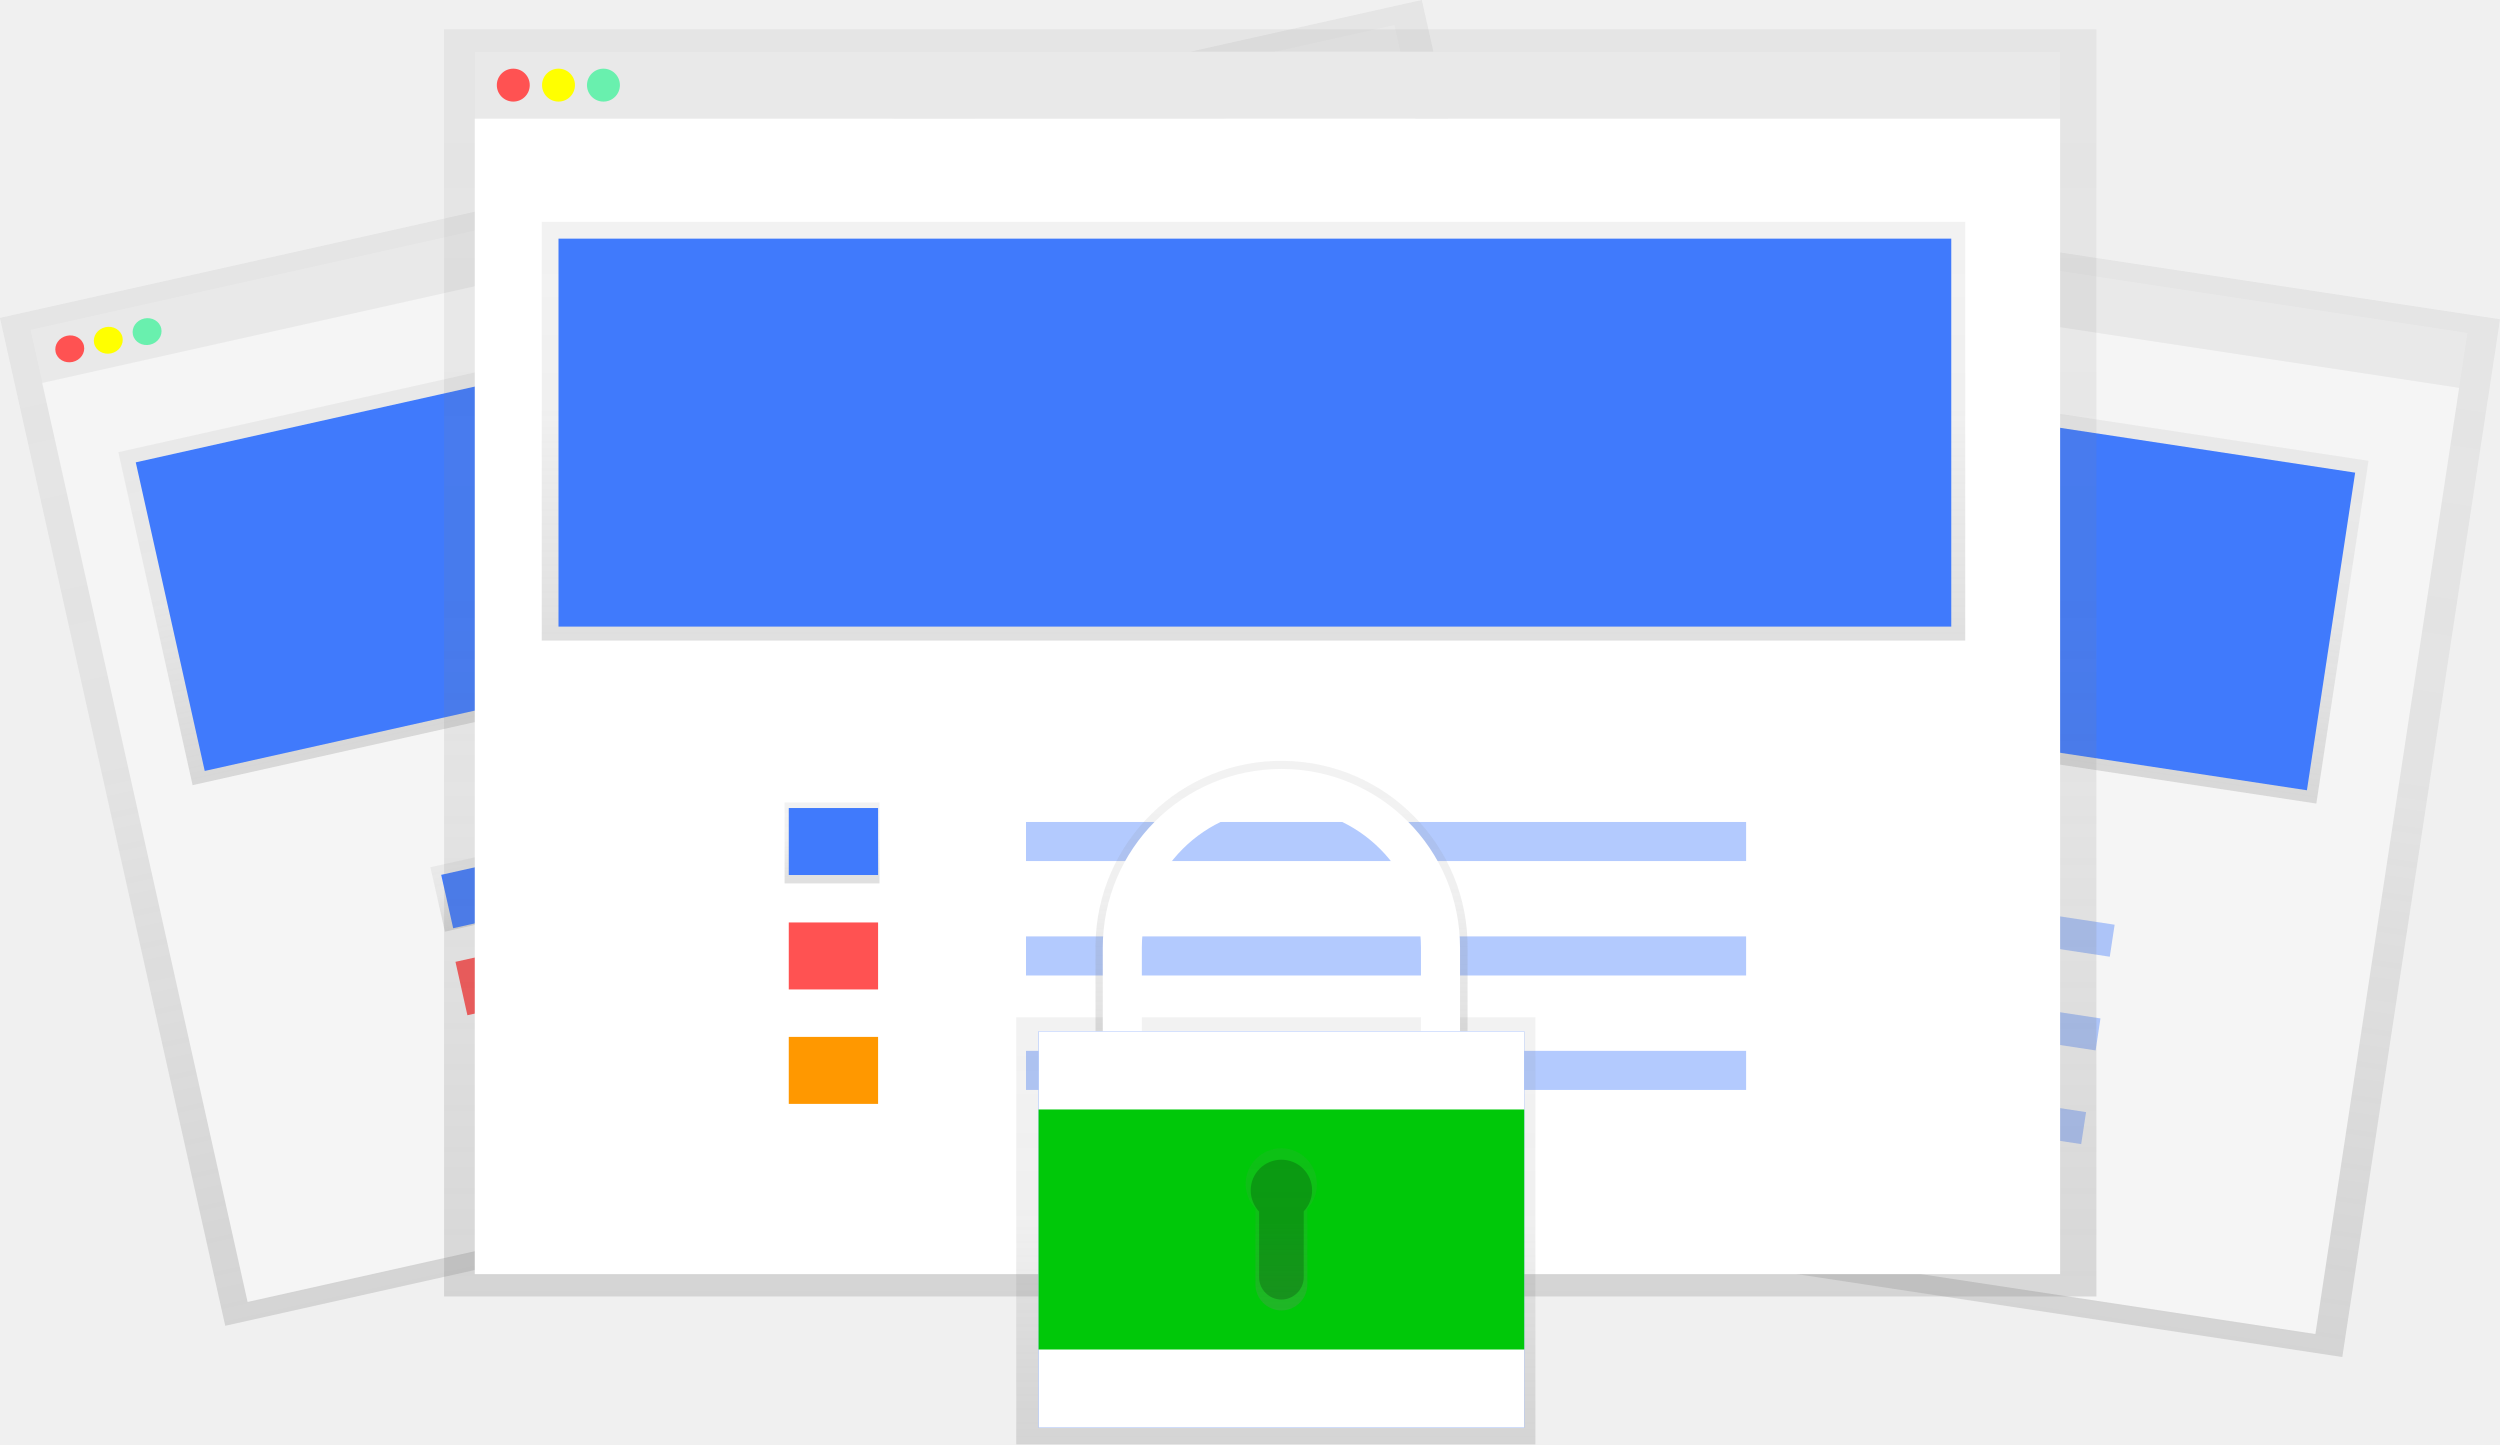
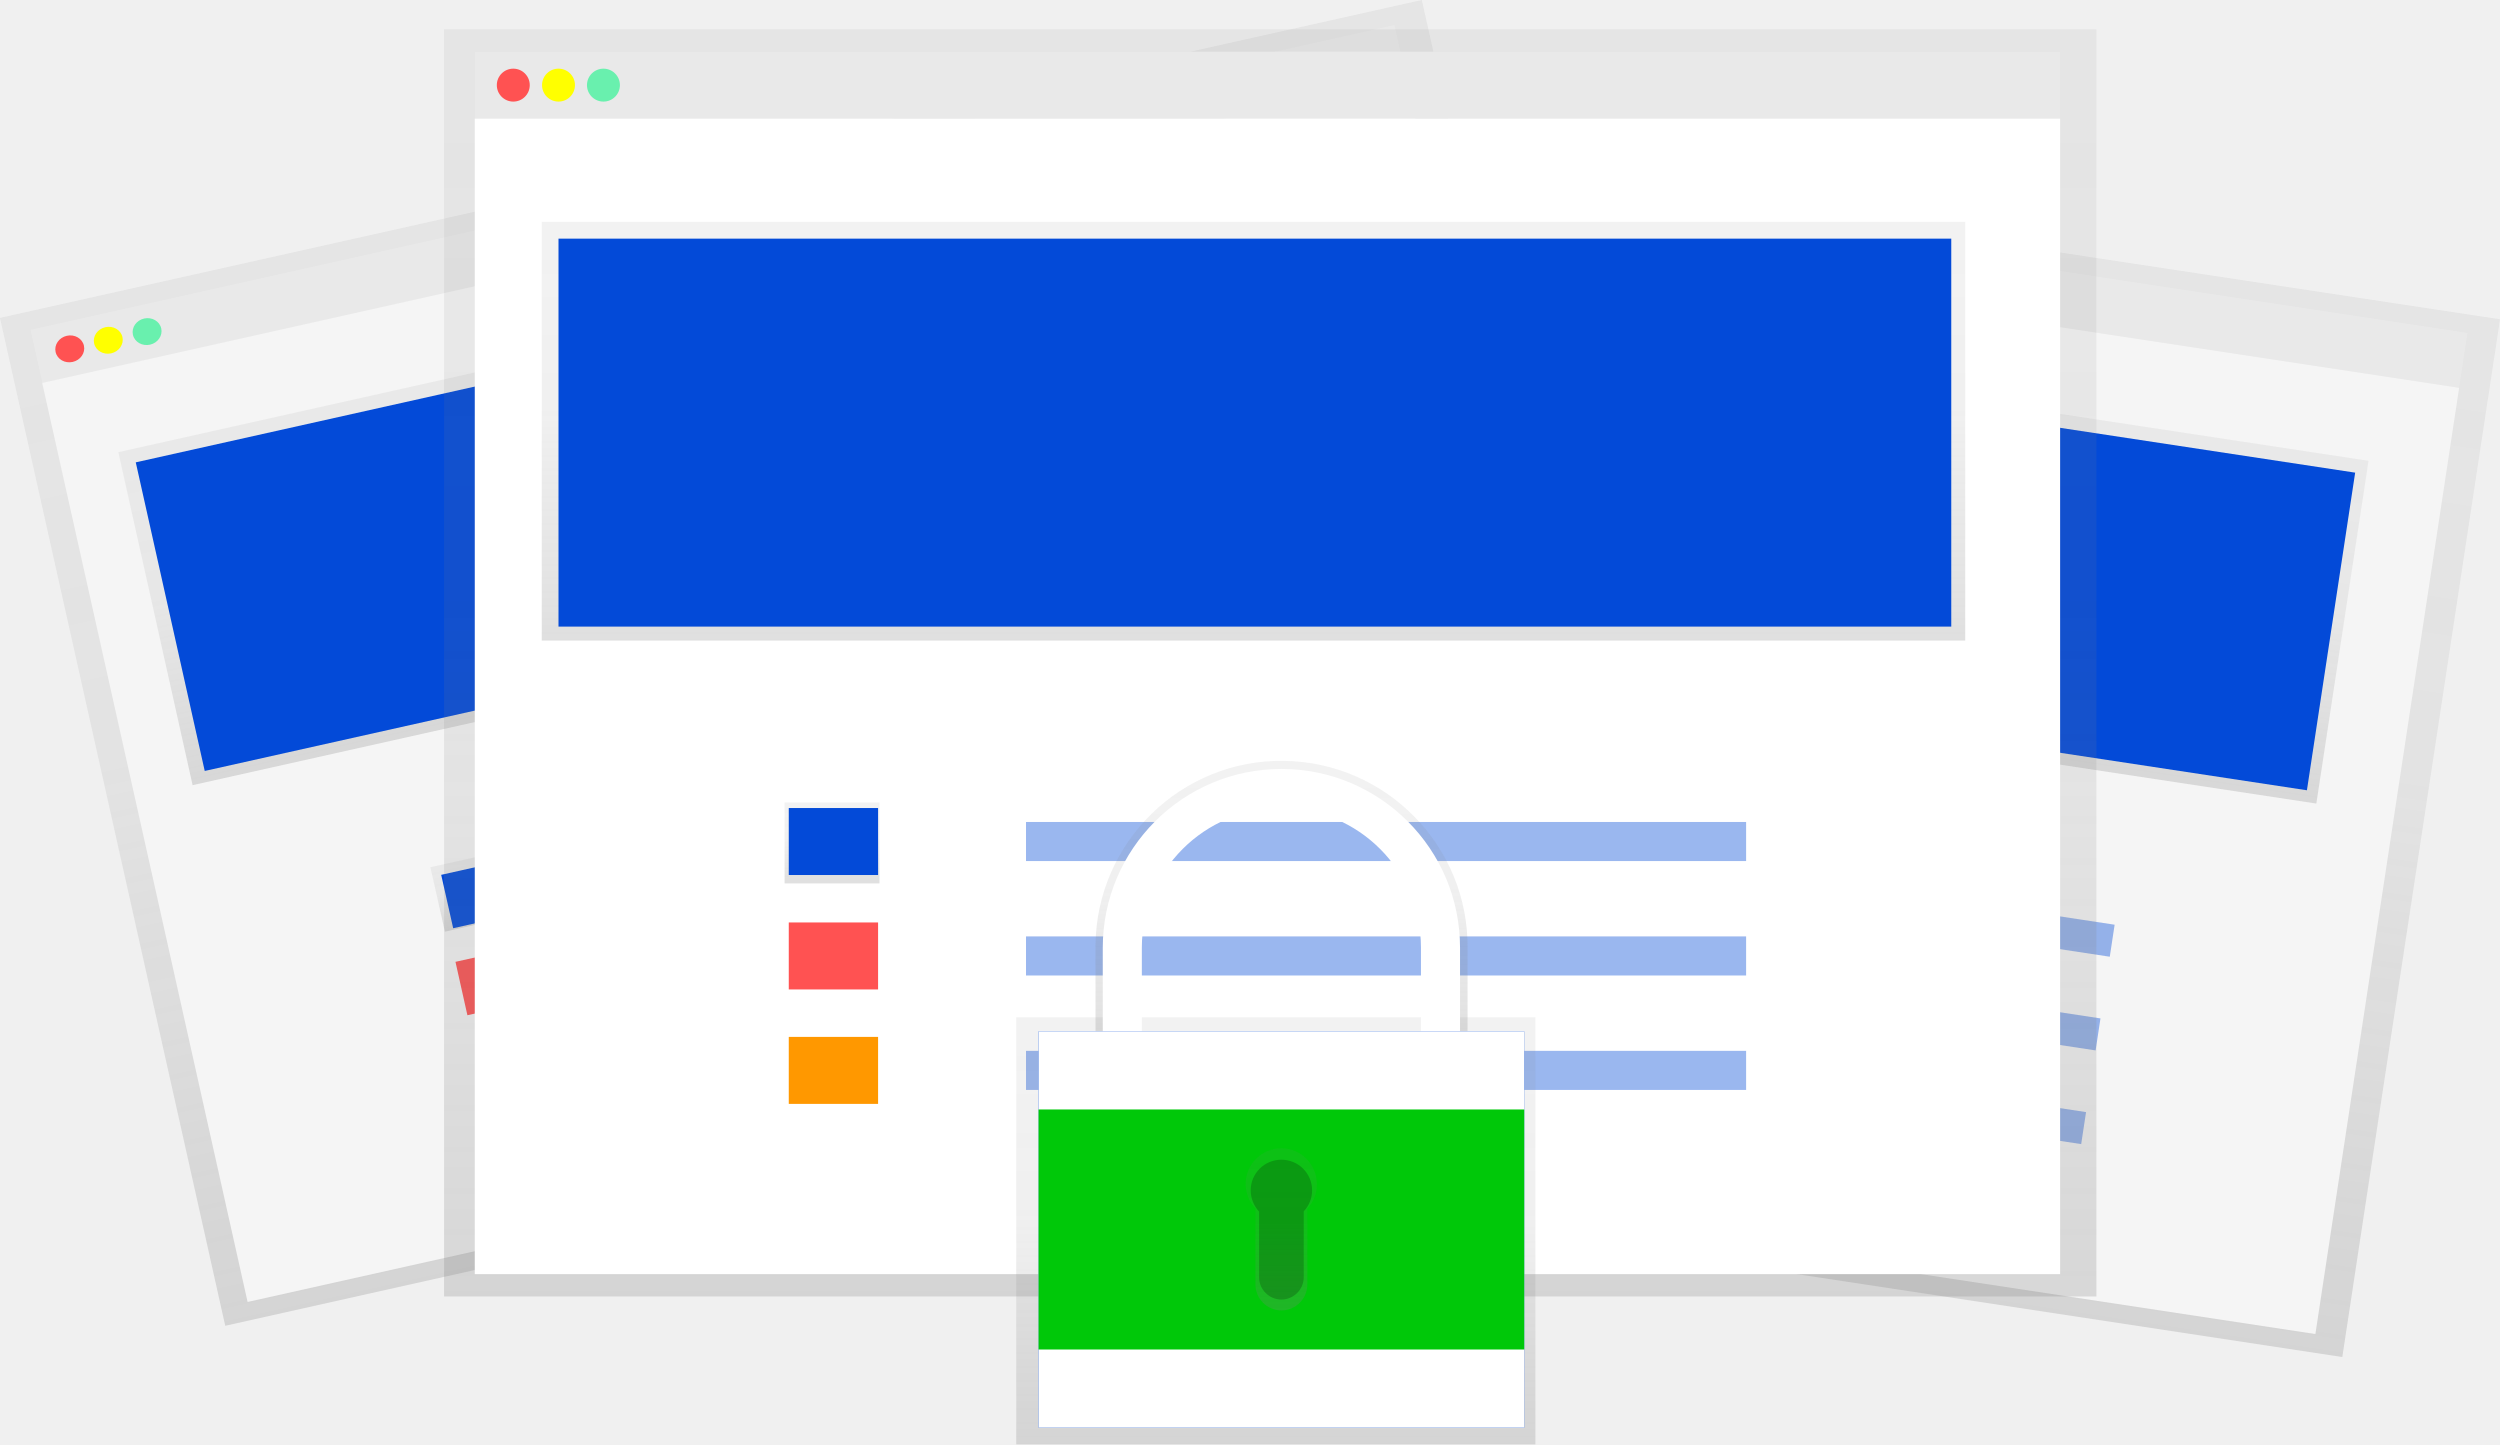
<svg xmlns="http://www.w3.org/2000/svg" version="1.1" id="ffa0e257-4b46-4632-a8d6-93195cbf254d" x="0px" y="0px" viewBox="0 0 895.7 517.5" style="enable-background:new 0 0 895.7 517.5;" xml:space="preserve">
  <style type="text/css">
	.st0{fill:#F5F5F5;}
	.st1{fill:url(#SVGID_1_);}
	.st2{fill:#FF5252;}
	.st3{fill:#FFFF00;}
	.st4{fill:#69F0AE;}
	.st5{fill:url(#SVGID_2_);}
- 	.st6{fill:#407AFC;}
+ 	.st6{fill:#034ad8;}
	.st7{fill:url(#SVGID_3_);}
	.st8{fill:#FF9800;}
- 	.st9{opacity:0.4;fill:#407AFC;enable-background:new    ;}
+ 	.st9{opacity:0.4;fill:#034ad8;enable-background:new    ;}
	.st10{fill:url(#SVGID_4_);}
	.st11{fill:url(#SVGID_5_);}
	.st12{fill:url(#SVGID_6_);}
	.st13{fill:url(#SVGID_7_);}
	.st14{fill:#FFFFFF;}
	.st15{fill:url(#SVGID_8_);}
	.st16{fill:url(#SVGID_9_);}
	.st17{fill:url(#SVGID_10_);}
	.st18{fill:url(#SVGID_11_);}
	.st19{fill:#00C809;}
	.st20{fill:url(#SVGID_12_);}
	.st21{opacity:0.2;enable-background:new    ;}
</style>
  <rect x="640.1" y="-141.3" transform="matrix(0.1502 -0.9887 0.9887 0.1502 459.5586 722.3762)" class="st0" width="19.9" height="470.4" />
  <linearGradient id="SVGID_1_" gradientUnits="userSpaceOnUse" x1="941.859" y1="-46.66" x2="941.859" y2="329.34" gradientTransform="matrix(0.9887 0.1502 0.1502 -0.9887 -327.3493 261.7181)">
    <stop offset="0" style="stop-color:#808080;stop-opacity:0.25" />
    <stop offset="0.54" style="stop-color:#808080;stop-opacity:0.12" />
    <stop offset="1" style="stop-color:#808080;stop-opacity:0.1" />
  </linearGradient>
  <polygon class="st1" points="354.4,412.5 410.9,40.8 895.7,114.4 839.2,486.2 " />
  <rect x="451.3" y="38" transform="matrix(0.1502 -0.9887 0.9887 0.1502 259.1166 847.8016)" class="st0" width="342.9" height="470.4" />
  <ellipse transform="matrix(0.1502 -0.9887 0.9887 0.1502 304.8336 475.1449)" class="st2" cx="428.8" cy="60.2" rx="4.9" ry="4.9" />
  <ellipse transform="matrix(0.1502 -0.9887 0.9887 0.1502 314.0814 489.9078)" class="st3" cx="442" cy="62.2" rx="4.9" ry="4.9" />
  <circle class="st4" cx="455.2" cy="64.3" r="4.9" />
  <linearGradient id="SVGID_2_" gradientUnits="userSpaceOnUse" x1="936.894" y1="147.96" x2="936.894" y2="272.19" gradientTransform="matrix(0.9887 0.1502 0.1502 -0.9887 -327.3482 261.7141)">
    <stop offset="0" style="stop-color:#808080;stop-opacity:0.25" />
    <stop offset="0.54" style="stop-color:#808080;stop-opacity:0.12" />
    <stop offset="1" style="stop-color:#808080;stop-opacity:0.1" />
  </linearGradient>
  <polygon class="st5" points="412.3,224.5 431,101.6 848.6,165.1 829.9,287.9 " />
  <rect x="573.3" y="-11.4" transform="matrix(0.1502 -0.9887 0.9887 0.1502 343.0525 789.5964)" class="st6" width="115.1" height="413.3" />
  <linearGradient id="SVGID_3_" gradientUnits="userSpaceOnUse" x1="811.844" y1="75.91" x2="811.844" y2="99.93" gradientTransform="matrix(0.9887 0.1502 0.1502 -0.9887 -327.3537 261.7064)">
    <stop offset="0" style="stop-color:#808080;stop-opacity:0.25" />
    <stop offset="0.54" style="stop-color:#808080;stop-opacity:0.12" />
    <stop offset="1" style="stop-color:#808080;stop-opacity:0.1" />
  </linearGradient>
  <polygon class="st7" points="472.8,306.5 476.4,282.8 504.2,287 500.6,310.7 " />
  <rect x="479" y="283.1" transform="matrix(0.1502 -0.9887 0.9887 0.1502 122.4896 735.3078)" class="st6" width="19.9" height="26.5" />
  <rect x="473.9" y="316.7" transform="matrix(0.1502 -0.9887 0.9887 0.1502 84.9525 758.7789)" class="st2" width="19.9" height="26.5" />
  <rect x="468.8" y="350.3" transform="matrix(0.1502 -0.9887 0.9887 0.1502 47.4308 782.2708)" class="st8" width="19.9" height="26.5" />
  <rect x="645.3" y="214.2" transform="matrix(0.1502 -0.9887 0.9887 0.1502 235.9005 916.5118)" class="st9" width="11.6" height="213.7" />
  <rect x="640.2" y="247.8" transform="matrix(0.1502 -0.9887 0.9887 0.1502 198.3704 939.994)" class="st9" width="11.6" height="213.7" />
  <rect x="635.1" y="281.3" transform="matrix(0.1502 -0.9887 0.9887 0.1502 160.8487 963.486)" class="st9" width="11.6" height="213.7" />
  <rect x="7" y="63.3" transform="matrix(0.9759 -0.2181 0.2181 0.9759 -9.7318 57.9109)" class="st0" width="500.8" height="19.6" />
  <linearGradient id="SVGID_4_" gradientUnits="userSpaceOnUse" x1="197.659" y1="-150.809" x2="197.659" y2="219.191" gradientTransform="matrix(0.9759 -0.2181 -0.2181 -0.9759 109.6257 313.9597)">
    <stop offset="0" style="stop-color:#808080;stop-opacity:0.25" />
    <stop offset="0.54" style="stop-color:#808080;stop-opacity:0.12" />
    <stop offset="1" style="stop-color:#808080;stop-opacity:0.1" />
  </linearGradient>
  <polygon class="st10" points="0,113.9 509.4,0 590.1,361.1 80.7,475 " />
  <rect x="45.9" y="78.5" transform="matrix(0.9759 -0.2181 0.2181 0.9759 -46.7931 70.5985)" class="st0" width="500.8" height="337.4" />
  <ellipse transform="matrix(0.9759 -0.2181 0.2181 0.9759 -26.6644 8.4533)" class="st2" cx="25" cy="125" rx="5.2" ry="4.8" />
  <ellipse transform="matrix(0.9759 -0.2181 0.2181 0.9759 -25.6547 11.4086)" class="st3" cx="38.8" cy="121.9" rx="5.2" ry="4.8" />
  <ellipse transform="matrix(0.9759 -0.2181 0.2181 0.9759 -24.6435 14.3616)" class="st4" cx="52.7" cy="118.8" rx="5.2" ry="4.8" />
  <linearGradient id="SVGID_5_" gradientUnits="userSpaceOnUse" x1="192.369" y1="40.711" x2="192.369" y2="162.961" gradientTransform="matrix(0.9759 -0.2181 -0.2181 -0.9759 109.6267 313.9739)">
    <stop offset="0" style="stop-color:#808080;stop-opacity:0.25" />
    <stop offset="0.54" style="stop-color:#808080;stop-opacity:0.12" />
    <stop offset="1" style="stop-color:#808080;stop-opacity:0.1" />
  </linearGradient>
  <polygon class="st11" points="42.4,162 481.2,63.9 507.9,183.2 69,281.3 " />
  <rect x="55.7" y="116.3" transform="matrix(0.9759 -0.2181 0.2181 0.9759 -31.0826 64.3)" class="st6" width="440" height="113.3" />
  <linearGradient id="SVGID_6_" gradientUnits="userSpaceOnUse" x1="59.229" y1="-30.179" x2="59.229" y2="-6.549" gradientTransform="matrix(0.9759 -0.2181 -0.2181 -0.9759 109.6323 313.9742)">
    <stop offset="0" style="stop-color:#808080;stop-opacity:0.25" />
    <stop offset="0.54" style="stop-color:#808080;stop-opacity:0.12" />
    <stop offset="1" style="stop-color:#808080;stop-opacity:0.1" />
  </linearGradient>
  <polygon class="st12" points="154.2,310.7 183.5,304.2 188.6,327.2 159.4,333.8 " />
  <rect x="159.9" y="310.1" transform="matrix(0.9757 -0.219 0.219 0.9757 -65.8567 45.8921)" class="st6" width="28.3" height="19.6" />
  <rect x="165" y="341.3" transform="matrix(0.9759 -0.2181 0.2181 0.9759 -72.2759 47.519)" class="st2" width="28.2" height="19.6" />
  <rect x="174.6" y="375.6" transform="matrix(0.9757 -0.219 0.219 0.9757 -79.8359 50.7162)" class="st8" width="28.3" height="19.6" />
  <rect x="228.4" y="274.7" transform="matrix(0.9759 -0.2181 0.2181 0.9759 -52.9259 81.3924)" class="st9" width="227.5" height="11.4" />
  <rect x="235.7" y="307.3" transform="matrix(0.9759 -0.2181 0.2181 0.9759 -59.865 83.7677)" class="st9" width="227.5" height="11.4" />
  <rect x="243" y="339.9" transform="matrix(0.9759 -0.2181 0.2181 0.9759 -66.8019 86.1428)" class="st9" width="227.5" height="11.4" />
  <rect x="170.1" y="18.5" class="st0" width="568" height="24" />
  <linearGradient id="SVGID_7_" gradientUnits="userSpaceOnUse" x1="455.07" y1="55.52" x2="455.07" y2="509.52" gradientTransform="matrix(1 0 0 -1 0 520)">
    <stop offset="0" style="stop-color:#808080;stop-opacity:0.25" />
    <stop offset="0.54" style="stop-color:#808080;stop-opacity:0.12" />
    <stop offset="1" style="stop-color:#808080;stop-opacity:0.1" />
  </linearGradient>
  <rect x="159.1" y="10.5" class="st13" width="592" height="454" />
  <rect x="170.1" y="42.5" class="st14" width="568" height="414" />
  <circle class="st2" cx="183.9" cy="30.5" r="5.9" />
  <circle class="st3" cx="200.1" cy="30.5" r="5.9" />
  <circle class="st4" cx="216.2" cy="30.5" r="5.9" />
  <linearGradient id="SVGID_8_" gradientUnits="userSpaceOnUse" x1="449.07" y1="290.52" x2="449.07" y2="440.52" gradientTransform="matrix(1 0 0 -1 0 520)">
    <stop offset="0" style="stop-color:#808080;stop-opacity:0.25" />
    <stop offset="0.54" style="stop-color:#808080;stop-opacity:0.12" />
    <stop offset="1" style="stop-color:#808080;stop-opacity:0.1" />
  </linearGradient>
  <rect x="194.1" y="79.5" class="st15" width="510" height="150" />
  <rect x="200.1" y="85.5" class="st6" width="499" height="139" />
  <linearGradient id="SVGID_9_" gradientUnits="userSpaceOnUse" x1="298.07" y1="203.52" x2="298.07" y2="232.52" gradientTransform="matrix(1 0 0 -1 0 520)">
    <stop offset="0" style="stop-color:#808080;stop-opacity:0.25" />
    <stop offset="0.54" style="stop-color:#808080;stop-opacity:0.12" />
    <stop offset="1" style="stop-color:#808080;stop-opacity:0.1" />
  </linearGradient>
  <rect x="281.1" y="287.5" class="st16" width="34" height="29" />
  <rect x="282.6" y="289.5" class="st6" width="32" height="24" />
  <rect x="282.6" y="330.5" class="st2" width="32" height="24" />
  <rect x="282.6" y="371.5" class="st8" width="32" height="24" />
  <rect x="367.6" y="294.5" class="st9" width="258" height="14" />
  <rect x="367.6" y="335.5" class="st9" width="258" height="14" />
  <rect x="367.6" y="376.5" class="st9" width="258" height="14" />
  <linearGradient id="SVGID_10_" gradientUnits="userSpaceOnUse" x1="457.07" y1="2.52" x2="457.07" y2="155.52" gradientTransform="matrix(1 0 0 -1 0 520)">
    <stop offset="0" style="stop-color:#808080;stop-opacity:0.25" />
    <stop offset="0.54" style="stop-color:#808080;stop-opacity:0.12" />
    <stop offset="1" style="stop-color:#808080;stop-opacity:0.1" />
  </linearGradient>
  <rect x="364.1" y="364.5" class="st17" width="186" height="153" />
  <linearGradient id="SVGID_11_" gradientUnits="userSpaceOnUse" x1="611.235" y1="-44.74" x2="611.235" y2="55.26" gradientTransform="matrix(1 0 0 -1 -152.16 328.74)">
    <stop offset="0" style="stop-color:#808080;stop-opacity:0.25" />
    <stop offset="0.54" style="stop-color:#808080;stop-opacity:0.12" />
    <stop offset="1" style="stop-color:#808080;stop-opacity:0.1" />
  </linearGradient>
  <path class="st18" d="M407,340.1c0-28.8,23.3-52.1,52.1-52.1c28.8,0,52.1,23.3,52.1,52.1v33.3h14.6v-33.3c0.5-36.8-29-67-65.8-67.5  c-36.8-0.5-67,29-67.5,65.8c0,0.5,0,1.1,0,1.6v33.3H407V340.1z" />
  <path class="st14" d="M409.1,339.5c0-27.6,22.4-50,50-50s50,22.4,50,50v32h14v-32c0-35.3-28.7-64-64-64s-64,28.7-64,64v32h14V339.5z  " />
  <rect x="372.1" y="369.5" class="st6" width="174" height="142" />
  <rect x="372.1" y="369.5" class="st14" width="174" height="142" />
  <rect x="372.1" y="397.5" class="st19" width="174" height="86" />
  <linearGradient id="SVGID_12_" gradientUnits="userSpaceOnUse" x1="611.24" y1="-140.736" x2="611.24" y2="-82.68" gradientTransform="matrix(1 0 0 -1 -152.16 328.74)">
    <stop offset="0" style="stop-color:#808080;stop-opacity:0.25" />
    <stop offset="0.54" style="stop-color:#808080;stop-opacity:0.12" />
    <stop offset="1" style="stop-color:#808080;stop-opacity:0.1" />
  </linearGradient>
  <path class="st20" d="M471.8,424.2c0-7-5.7-12.8-12.7-12.8c-7,0-12.8,5.7-12.8,12.7c0,3.3,1.2,6.5,3.5,8.9v27.2  c0,5.1,4.2,9.3,9.3,9.3c5.1,0,9.3-4.2,9.3-9.3V433C470.6,430.6,471.9,427.5,471.8,424.2z" />
  <path class="st21" d="M470.1,426.5c0-6.1-4.9-11-11-11c-6.1,0-11,4.9-11,11c0,2.8,1.1,5.5,3,7.6v23.5c0,4.4,3.6,8,8,8s8-3.6,8-8V434  C469,432,470.1,429.3,470.1,426.5z" />
</svg>
